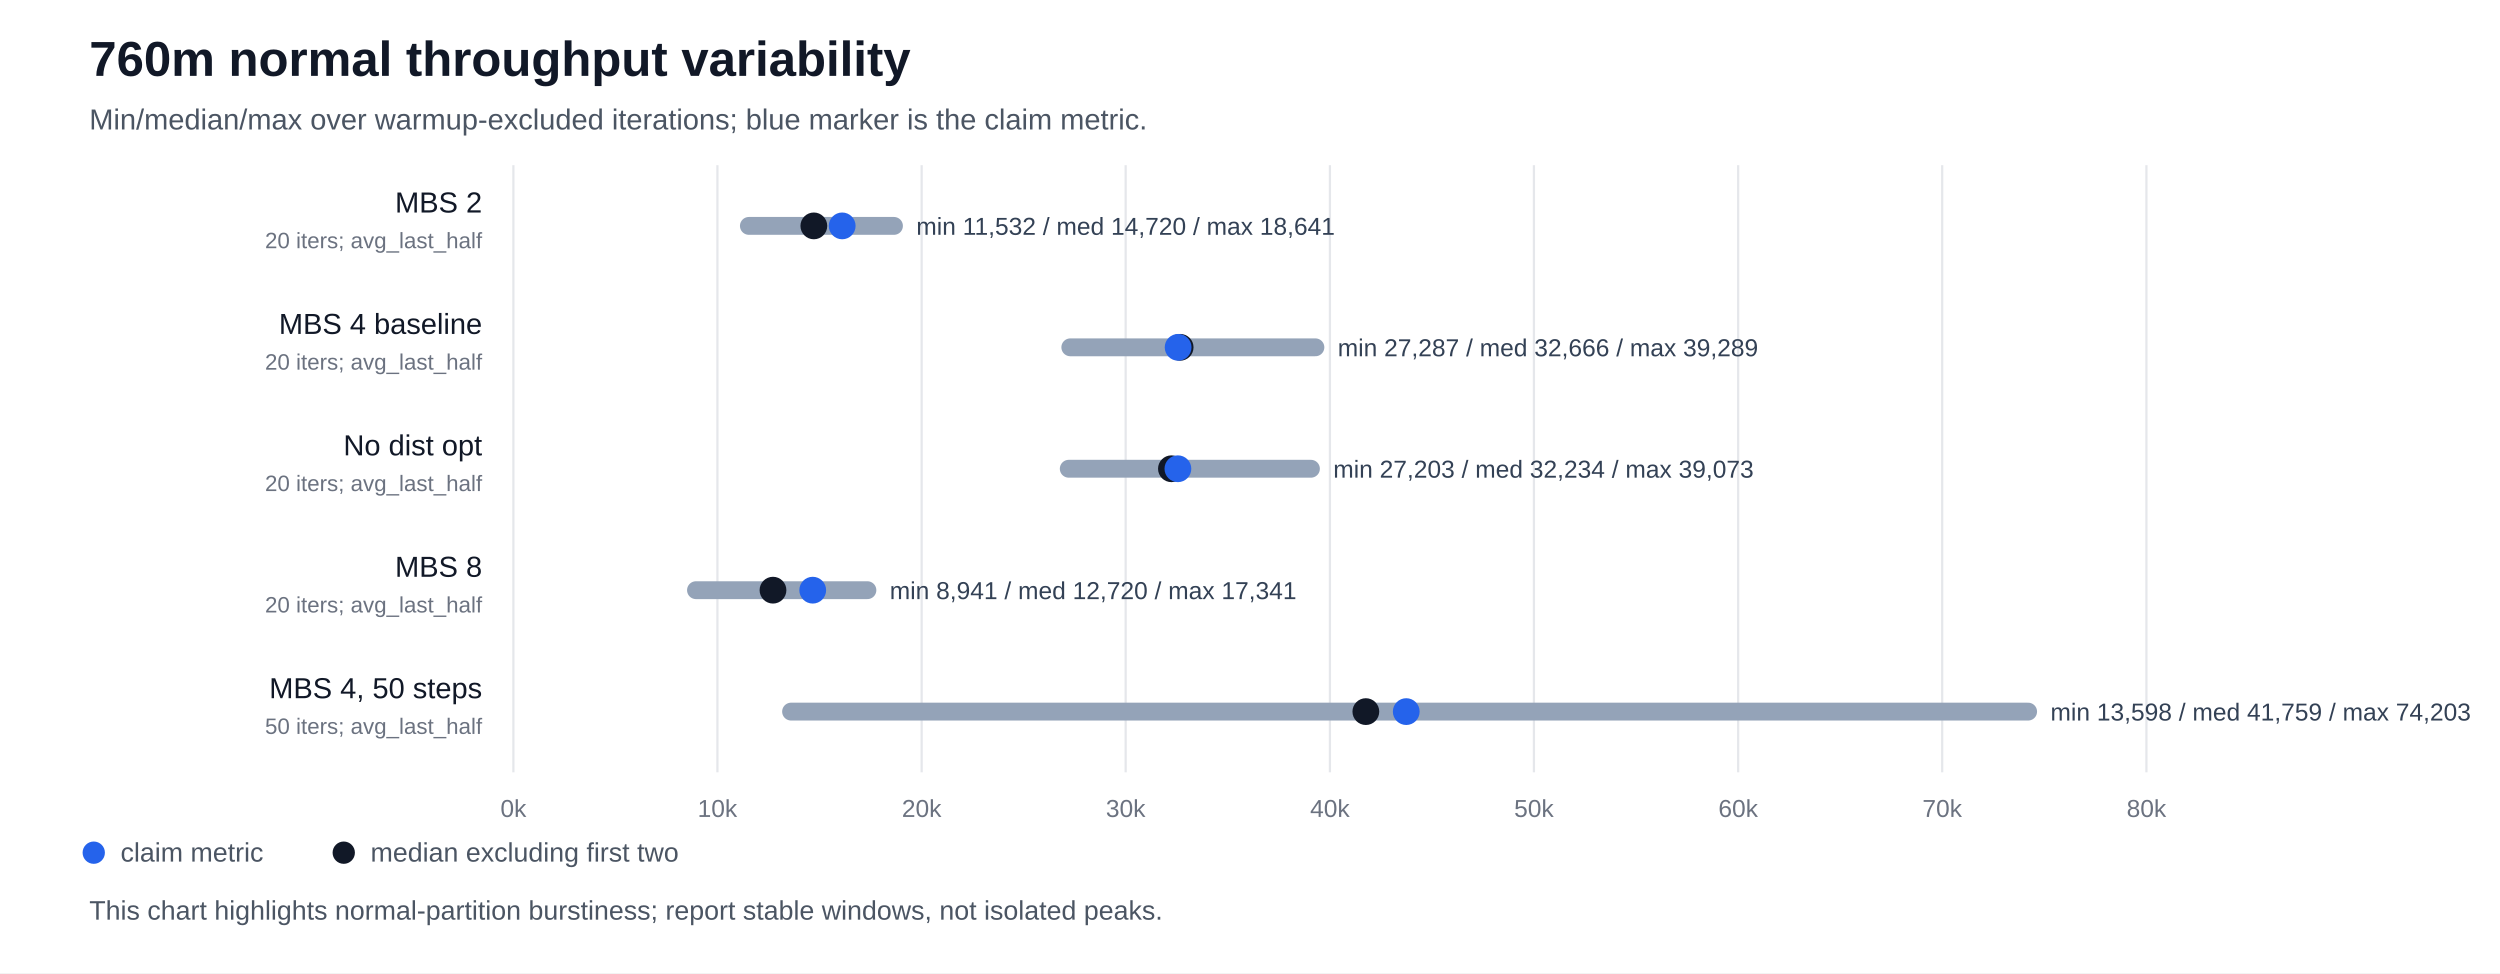
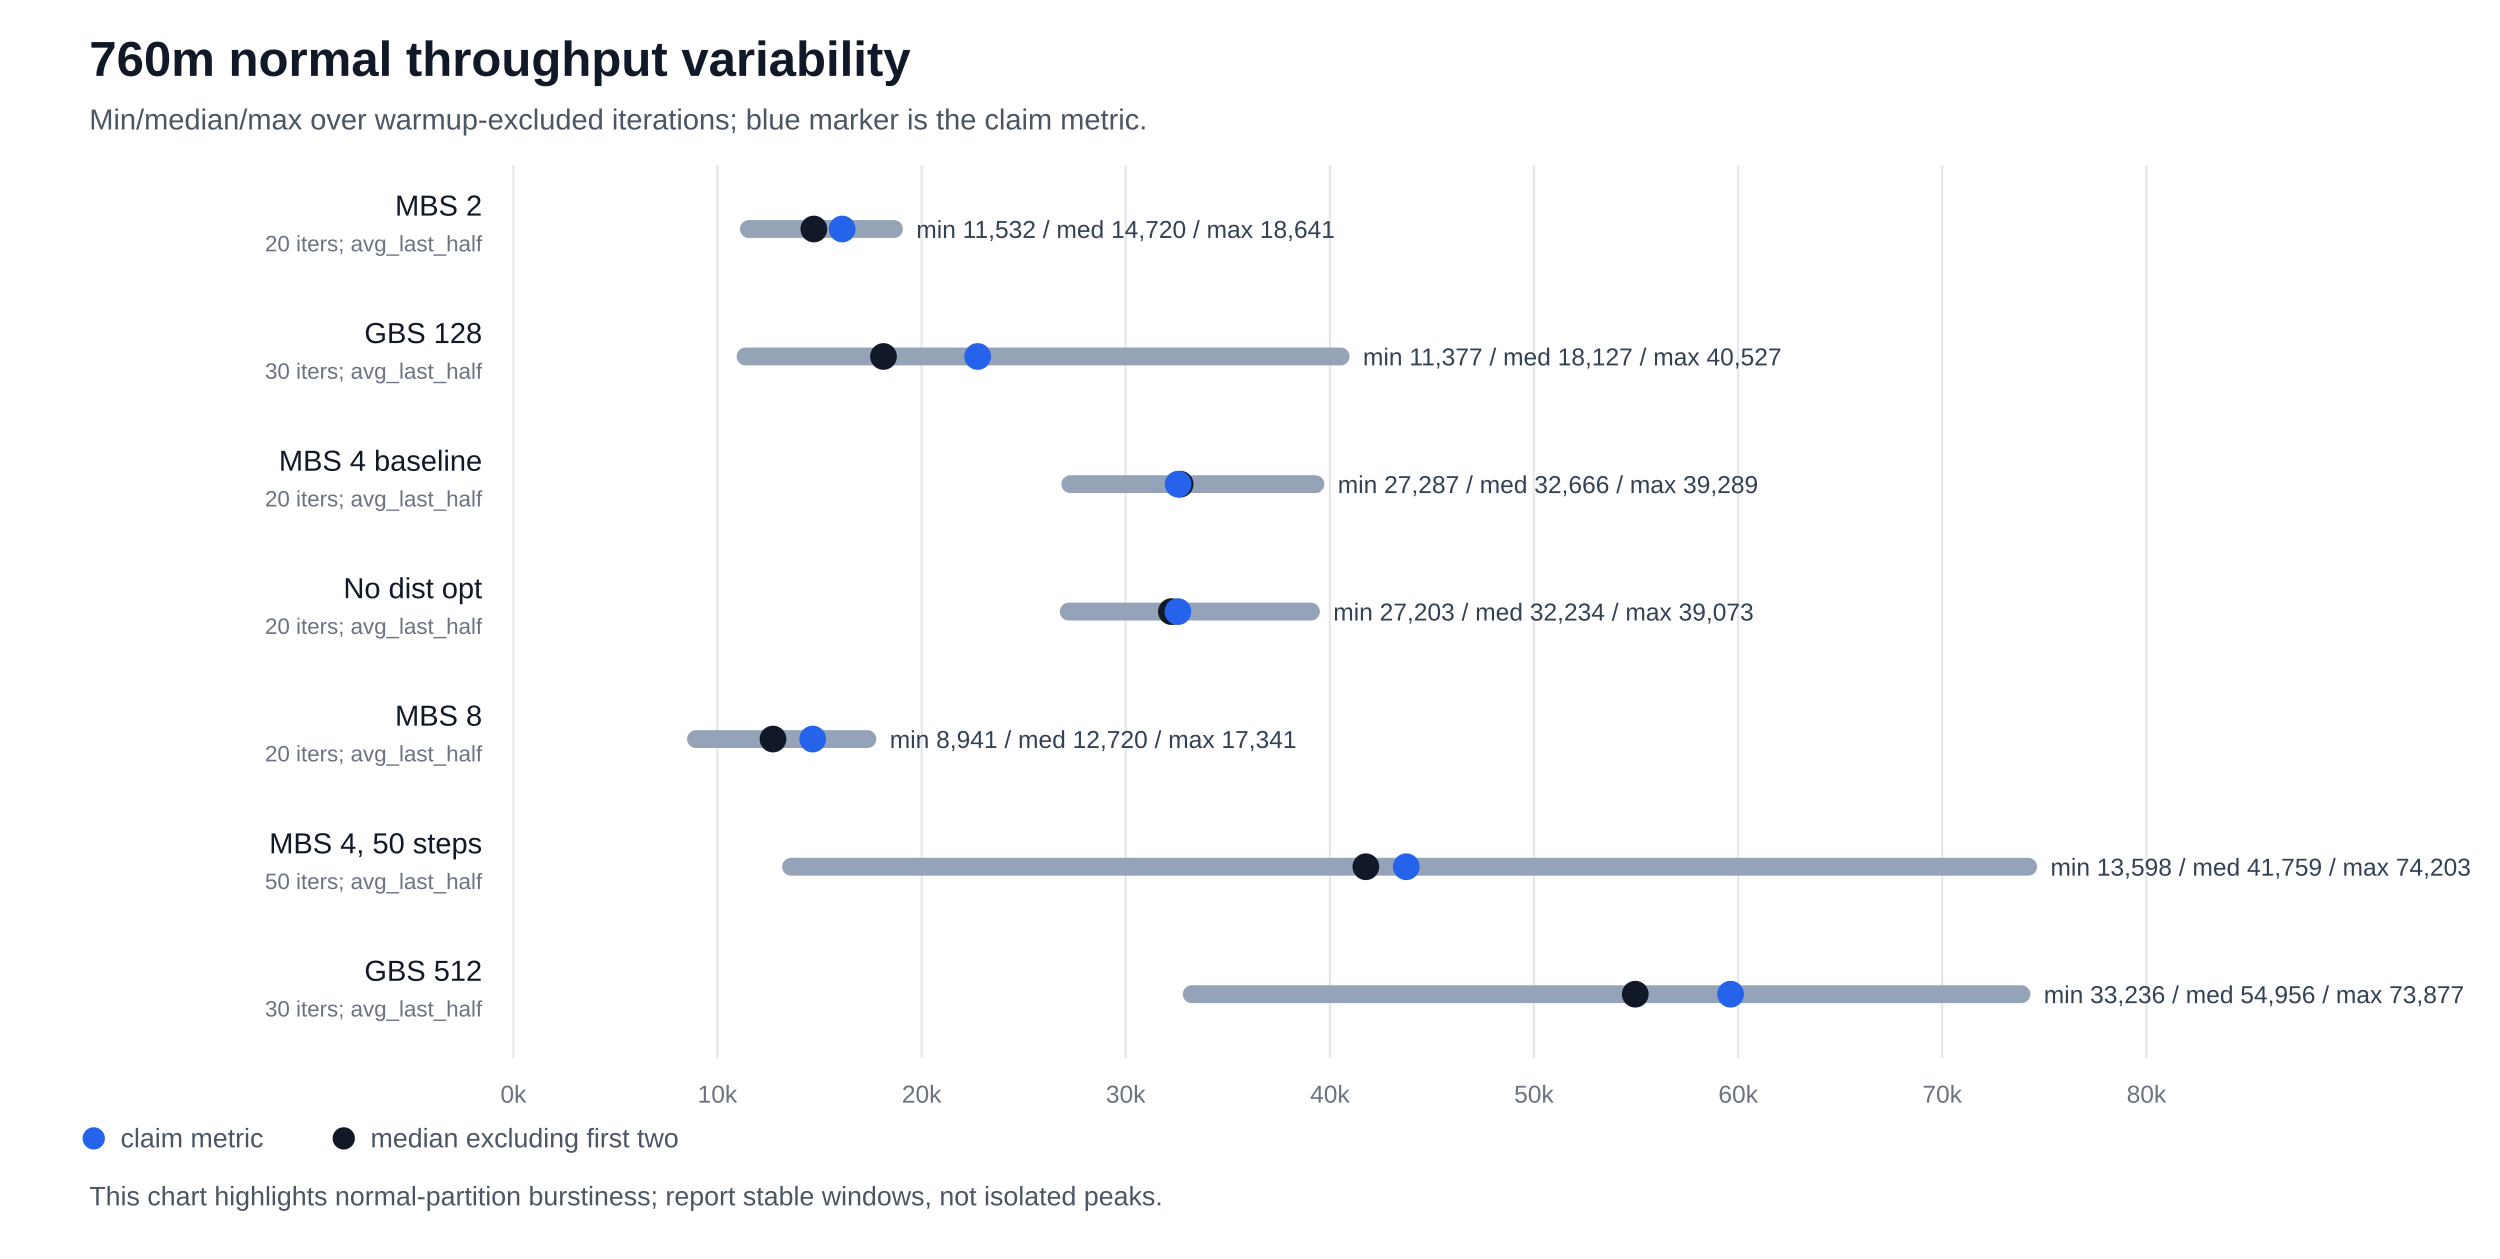
- <svg xmlns="http://www.w3.org/2000/svg" width="1120" height="436" viewBox="0 0 1120 436">
+ <svg xmlns="http://www.w3.org/2000/svg" width="1120" height="564" viewBox="0 0 1120 564">
  <rect width="100%" height="100%" fill="#ffffff" />
  <text x="40" y="34" font-family="Arial, sans-serif" font-size="22" font-weight="700" fill="#111827">760m normal throughput variability</text>
  <text x="40" y="58" font-family="Arial, sans-serif" font-size="13" fill="#4b5563">Min/median/max over warmup-excluded iterations; blue marker is the claim metric.</text>
-   <line x1="230.0" y1="74" x2="230.0" y2="346" stroke="#e5e7eb" stroke-width="1" />
-   <text x="230.0" y="366" text-anchor="middle" font-family="Arial, sans-serif" font-size="11" fill="#6b7280">0k</text>
-   <line x1="321.4" y1="74" x2="321.4" y2="346" stroke="#e5e7eb" stroke-width="1" />
-   <text x="321.4" y="366" text-anchor="middle" font-family="Arial, sans-serif" font-size="11" fill="#6b7280">10k</text>
-   <line x1="412.9" y1="74" x2="412.9" y2="346" stroke="#e5e7eb" stroke-width="1" />
-   <text x="412.9" y="366" text-anchor="middle" font-family="Arial, sans-serif" font-size="11" fill="#6b7280">20k</text>
-   <line x1="504.3" y1="74" x2="504.3" y2="346" stroke="#e5e7eb" stroke-width="1" />
-   <text x="504.3" y="366" text-anchor="middle" font-family="Arial, sans-serif" font-size="11" fill="#6b7280">30k</text>
-   <line x1="595.8" y1="74" x2="595.8" y2="346" stroke="#e5e7eb" stroke-width="1" />
-   <text x="595.8" y="366" text-anchor="middle" font-family="Arial, sans-serif" font-size="11" fill="#6b7280">40k</text>
-   <line x1="687.2" y1="74" x2="687.2" y2="346" stroke="#e5e7eb" stroke-width="1" />
-   <text x="687.2" y="366" text-anchor="middle" font-family="Arial, sans-serif" font-size="11" fill="#6b7280">50k</text>
-   <line x1="778.7" y1="74" x2="778.7" y2="346" stroke="#e5e7eb" stroke-width="1" />
-   <text x="778.7" y="366" text-anchor="middle" font-family="Arial, sans-serif" font-size="11" fill="#6b7280">60k</text>
-   <line x1="870.1" y1="74" x2="870.1" y2="346" stroke="#e5e7eb" stroke-width="1" />
-   <text x="870.1" y="366" text-anchor="middle" font-family="Arial, sans-serif" font-size="11" fill="#6b7280">70k</text>
-   <line x1="961.6" y1="74" x2="961.6" y2="346" stroke="#e5e7eb" stroke-width="1" />
-   <text x="961.6" y="366" text-anchor="middle" font-family="Arial, sans-serif" font-size="11" fill="#6b7280">80k</text>
-   <text x="216" y="95.2" text-anchor="end" font-family="Arial, sans-serif" font-size="13" fill="#111827">MBS 2</text>
-   <text x="216" y="111.2" text-anchor="end" font-family="Arial, sans-serif" font-size="10" fill="#6b7280">20 iters; avg_last_half</text>
-   <line x1="335.5" y1="101.2" x2="400.5" y2="101.2" stroke="#94a3b8" stroke-width="8" stroke-linecap="round" />
-   <circle cx="364.6" cy="101.2" r="6" fill="#111827" />
-   <circle cx="377.3" cy="101.2" r="6" fill="#2563eb" />
-   <text x="410.5" y="105.2" font-family="Arial, sans-serif" font-size="11" fill="#334155">min 11,532 / med 14,720 / max 18,641</text>
-   <text x="216" y="149.6" text-anchor="end" font-family="Arial, sans-serif" font-size="13" fill="#111827">MBS 4 baseline</text>
-   <text x="216" y="165.6" text-anchor="end" font-family="Arial, sans-serif" font-size="10" fill="#6b7280">20 iters; avg_last_half</text>
-   <line x1="479.5" y1="155.6" x2="589.3" y2="155.6" stroke="#94a3b8" stroke-width="8" stroke-linecap="round" />
-   <circle cx="528.7" cy="155.6" r="6" fill="#111827" />
-   <circle cx="527.8" cy="155.6" r="6" fill="#2563eb" />
-   <text x="599.3" y="159.6" font-family="Arial, sans-serif" font-size="11" fill="#334155">min 27,287 / med 32,666 / max 39,289</text>
-   <text x="216" y="204.0" text-anchor="end" font-family="Arial, sans-serif" font-size="13" fill="#111827">No dist opt</text>
-   <text x="216" y="220.0" text-anchor="end" font-family="Arial, sans-serif" font-size="10" fill="#6b7280">20 iters; avg_last_half</text>
-   <line x1="478.8" y1="210.0" x2="587.3" y2="210.0" stroke="#94a3b8" stroke-width="8" stroke-linecap="round" />
-   <circle cx="524.8" cy="210.0" r="6" fill="#111827" />
-   <circle cx="527.7" cy="210.0" r="6" fill="#2563eb" />
-   <text x="597.3" y="214.0" font-family="Arial, sans-serif" font-size="11" fill="#334155">min 27,203 / med 32,234 / max 39,073</text>
-   <text x="216" y="258.4" text-anchor="end" font-family="Arial, sans-serif" font-size="13" fill="#111827">MBS 8</text>
-   <text x="216" y="274.4" text-anchor="end" font-family="Arial, sans-serif" font-size="10" fill="#6b7280">20 iters; avg_last_half</text>
-   <line x1="311.8" y1="264.4" x2="388.6" y2="264.4" stroke="#94a3b8" stroke-width="8" stroke-linecap="round" />
-   <circle cx="346.3" cy="264.4" r="6" fill="#111827" />
-   <circle cx="364.1" cy="264.4" r="6" fill="#2563eb" />
-   <text x="398.6" y="268.4" font-family="Arial, sans-serif" font-size="11" fill="#334155">min 8,941 / med 12,720 / max 17,341</text>
-   <text x="216" y="312.8" text-anchor="end" font-family="Arial, sans-serif" font-size="13" fill="#111827">MBS 4, 50 steps</text>
-   <text x="216" y="328.8" text-anchor="end" font-family="Arial, sans-serif" font-size="10" fill="#6b7280">50 iters; avg_last_half</text>
-   <line x1="354.4" y1="318.8" x2="908.6" y2="318.8" stroke="#94a3b8" stroke-width="8" stroke-linecap="round" />
-   <circle cx="611.9" cy="318.8" r="6" fill="#111827" />
-   <circle cx="630.0" cy="318.8" r="6" fill="#2563eb" />
-   <text x="918.6" y="322.8" font-family="Arial, sans-serif" font-size="11" fill="#334155">min 13,598 / med 41,759 / max 74,203</text>
-   <circle cx="42" cy="382" r="5" fill="#2563eb" />
-   <text x="54" y="386" font-family="Arial, sans-serif" font-size="12" fill="#4b5563">claim metric</text>
-   <circle cx="154" cy="382" r="5" fill="#111827" />
-   <text x="166" y="386" font-family="Arial, sans-serif" font-size="12" fill="#4b5563">median excluding first two</text>
-   <text x="40" y="412" font-family="Arial, sans-serif" font-size="12" fill="#4b5563">This chart highlights normal-partition burstiness; report stable windows, not isolated peaks.</text>
+   <line x1="230.0" y1="74" x2="230.0" y2="474" stroke="#e5e7eb" stroke-width="1" />
+   <text x="230.0" y="494" text-anchor="middle" font-family="Arial, sans-serif" font-size="11" fill="#6b7280">0k</text>
+   <line x1="321.4" y1="74" x2="321.4" y2="474" stroke="#e5e7eb" stroke-width="1" />
+   <text x="321.4" y="494" text-anchor="middle" font-family="Arial, sans-serif" font-size="11" fill="#6b7280">10k</text>
+   <line x1="412.9" y1="74" x2="412.9" y2="474" stroke="#e5e7eb" stroke-width="1" />
+   <text x="412.9" y="494" text-anchor="middle" font-family="Arial, sans-serif" font-size="11" fill="#6b7280">20k</text>
+   <line x1="504.3" y1="74" x2="504.3" y2="474" stroke="#e5e7eb" stroke-width="1" />
+   <text x="504.3" y="494" text-anchor="middle" font-family="Arial, sans-serif" font-size="11" fill="#6b7280">30k</text>
+   <line x1="595.8" y1="74" x2="595.8" y2="474" stroke="#e5e7eb" stroke-width="1" />
+   <text x="595.8" y="494" text-anchor="middle" font-family="Arial, sans-serif" font-size="11" fill="#6b7280">40k</text>
+   <line x1="687.2" y1="74" x2="687.2" y2="474" stroke="#e5e7eb" stroke-width="1" />
+   <text x="687.2" y="494" text-anchor="middle" font-family="Arial, sans-serif" font-size="11" fill="#6b7280">50k</text>
+   <line x1="778.7" y1="74" x2="778.7" y2="474" stroke="#e5e7eb" stroke-width="1" />
+   <text x="778.7" y="494" text-anchor="middle" font-family="Arial, sans-serif" font-size="11" fill="#6b7280">60k</text>
+   <line x1="870.1" y1="74" x2="870.1" y2="474" stroke="#e5e7eb" stroke-width="1" />
+   <text x="870.1" y="494" text-anchor="middle" font-family="Arial, sans-serif" font-size="11" fill="#6b7280">70k</text>
+   <line x1="961.6" y1="74" x2="961.6" y2="474" stroke="#e5e7eb" stroke-width="1" />
+   <text x="961.6" y="494" text-anchor="middle" font-family="Arial, sans-serif" font-size="11" fill="#6b7280">80k</text>
+   <text x="216" y="96.6" text-anchor="end" font-family="Arial, sans-serif" font-size="13" fill="#111827">MBS 2</text>
+   <text x="216" y="112.6" text-anchor="end" font-family="Arial, sans-serif" font-size="10" fill="#6b7280">20 iters; avg_last_half</text>
+   <line x1="335.5" y1="102.6" x2="400.5" y2="102.6" stroke="#94a3b8" stroke-width="8" stroke-linecap="round" />
+   <circle cx="364.6" cy="102.6" r="6" fill="#111827" />
+   <circle cx="377.3" cy="102.6" r="6" fill="#2563eb" />
+   <text x="410.5" y="106.6" font-family="Arial, sans-serif" font-size="11" fill="#334155">min 11,532 / med 14,720 / max 18,641</text>
+   <text x="216" y="153.7" text-anchor="end" font-family="Arial, sans-serif" font-size="13" fill="#111827">GBS 128</text>
+   <text x="216" y="169.7" text-anchor="end" font-family="Arial, sans-serif" font-size="10" fill="#6b7280">30 iters; avg_last_half</text>
+   <line x1="334.0" y1="159.7" x2="600.6" y2="159.7" stroke="#94a3b8" stroke-width="8" stroke-linecap="round" />
+   <circle cx="395.8" cy="159.7" r="6" fill="#111827" />
+   <circle cx="438.0" cy="159.7" r="6" fill="#2563eb" />
+   <text x="610.6" y="163.7" font-family="Arial, sans-serif" font-size="11" fill="#334155">min 11,377 / med 18,127 / max 40,527</text>
+   <text x="216" y="210.9" text-anchor="end" font-family="Arial, sans-serif" font-size="13" fill="#111827">MBS 4 baseline</text>
+   <text x="216" y="226.9" text-anchor="end" font-family="Arial, sans-serif" font-size="10" fill="#6b7280">20 iters; avg_last_half</text>
+   <line x1="479.5" y1="216.9" x2="589.3" y2="216.9" stroke="#94a3b8" stroke-width="8" stroke-linecap="round" />
+   <circle cx="528.7" cy="216.9" r="6" fill="#111827" />
+   <circle cx="527.8" cy="216.9" r="6" fill="#2563eb" />
+   <text x="599.3" y="220.9" font-family="Arial, sans-serif" font-size="11" fill="#334155">min 27,287 / med 32,666 / max 39,289</text>
+   <text x="216" y="268.0" text-anchor="end" font-family="Arial, sans-serif" font-size="13" fill="#111827">No dist opt</text>
+   <text x="216" y="284.0" text-anchor="end" font-family="Arial, sans-serif" font-size="10" fill="#6b7280">20 iters; avg_last_half</text>
+   <line x1="478.8" y1="274.0" x2="587.3" y2="274.0" stroke="#94a3b8" stroke-width="8" stroke-linecap="round" />
+   <circle cx="524.8" cy="274.0" r="6" fill="#111827" />
+   <circle cx="527.7" cy="274.0" r="6" fill="#2563eb" />
+   <text x="597.3" y="278.0" font-family="Arial, sans-serif" font-size="11" fill="#334155">min 27,203 / med 32,234 / max 39,073</text>
+   <text x="216" y="325.1" text-anchor="end" font-family="Arial, sans-serif" font-size="13" fill="#111827">MBS 8</text>
+   <text x="216" y="341.1" text-anchor="end" font-family="Arial, sans-serif" font-size="10" fill="#6b7280">20 iters; avg_last_half</text>
+   <line x1="311.8" y1="331.1" x2="388.6" y2="331.1" stroke="#94a3b8" stroke-width="8" stroke-linecap="round" />
+   <circle cx="346.3" cy="331.1" r="6" fill="#111827" />
+   <circle cx="364.1" cy="331.1" r="6" fill="#2563eb" />
+   <text x="398.6" y="335.1" font-family="Arial, sans-serif" font-size="11" fill="#334155">min 8,941 / med 12,720 / max 17,341</text>
+   <text x="216" y="382.3" text-anchor="end" font-family="Arial, sans-serif" font-size="13" fill="#111827">MBS 4, 50 steps</text>
+   <text x="216" y="398.3" text-anchor="end" font-family="Arial, sans-serif" font-size="10" fill="#6b7280">50 iters; avg_last_half</text>
+   <line x1="354.4" y1="388.3" x2="908.6" y2="388.3" stroke="#94a3b8" stroke-width="8" stroke-linecap="round" />
+   <circle cx="611.9" cy="388.3" r="6" fill="#111827" />
+   <circle cx="630.0" cy="388.3" r="6" fill="#2563eb" />
+   <text x="918.6" y="392.3" font-family="Arial, sans-serif" font-size="11" fill="#334155">min 13,598 / med 41,759 / max 74,203</text>
+   <text x="216" y="439.4" text-anchor="end" font-family="Arial, sans-serif" font-size="13" fill="#111827">GBS 512</text>
+   <text x="216" y="455.4" text-anchor="end" font-family="Arial, sans-serif" font-size="10" fill="#6b7280">30 iters; avg_last_half</text>
+   <line x1="533.9" y1="445.4" x2="905.6" y2="445.4" stroke="#94a3b8" stroke-width="8" stroke-linecap="round" />
+   <circle cx="732.6" cy="445.4" r="6" fill="#111827" />
+   <circle cx="775.3" cy="445.4" r="6" fill="#2563eb" />
+   <text x="915.6" y="449.4" font-family="Arial, sans-serif" font-size="11" fill="#334155">min 33,236 / med 54,956 / max 73,877</text>
+   <circle cx="42" cy="510" r="5" fill="#2563eb" />
+   <text x="54" y="514" font-family="Arial, sans-serif" font-size="12" fill="#4b5563">claim metric</text>
+   <circle cx="154" cy="510" r="5" fill="#111827" />
+   <text x="166" y="514" font-family="Arial, sans-serif" font-size="12" fill="#4b5563">median excluding first two</text>
+   <text x="40" y="540" font-family="Arial, sans-serif" font-size="12" fill="#4b5563">This chart highlights normal-partition burstiness; report stable windows, not isolated peaks.</text>
</svg>
